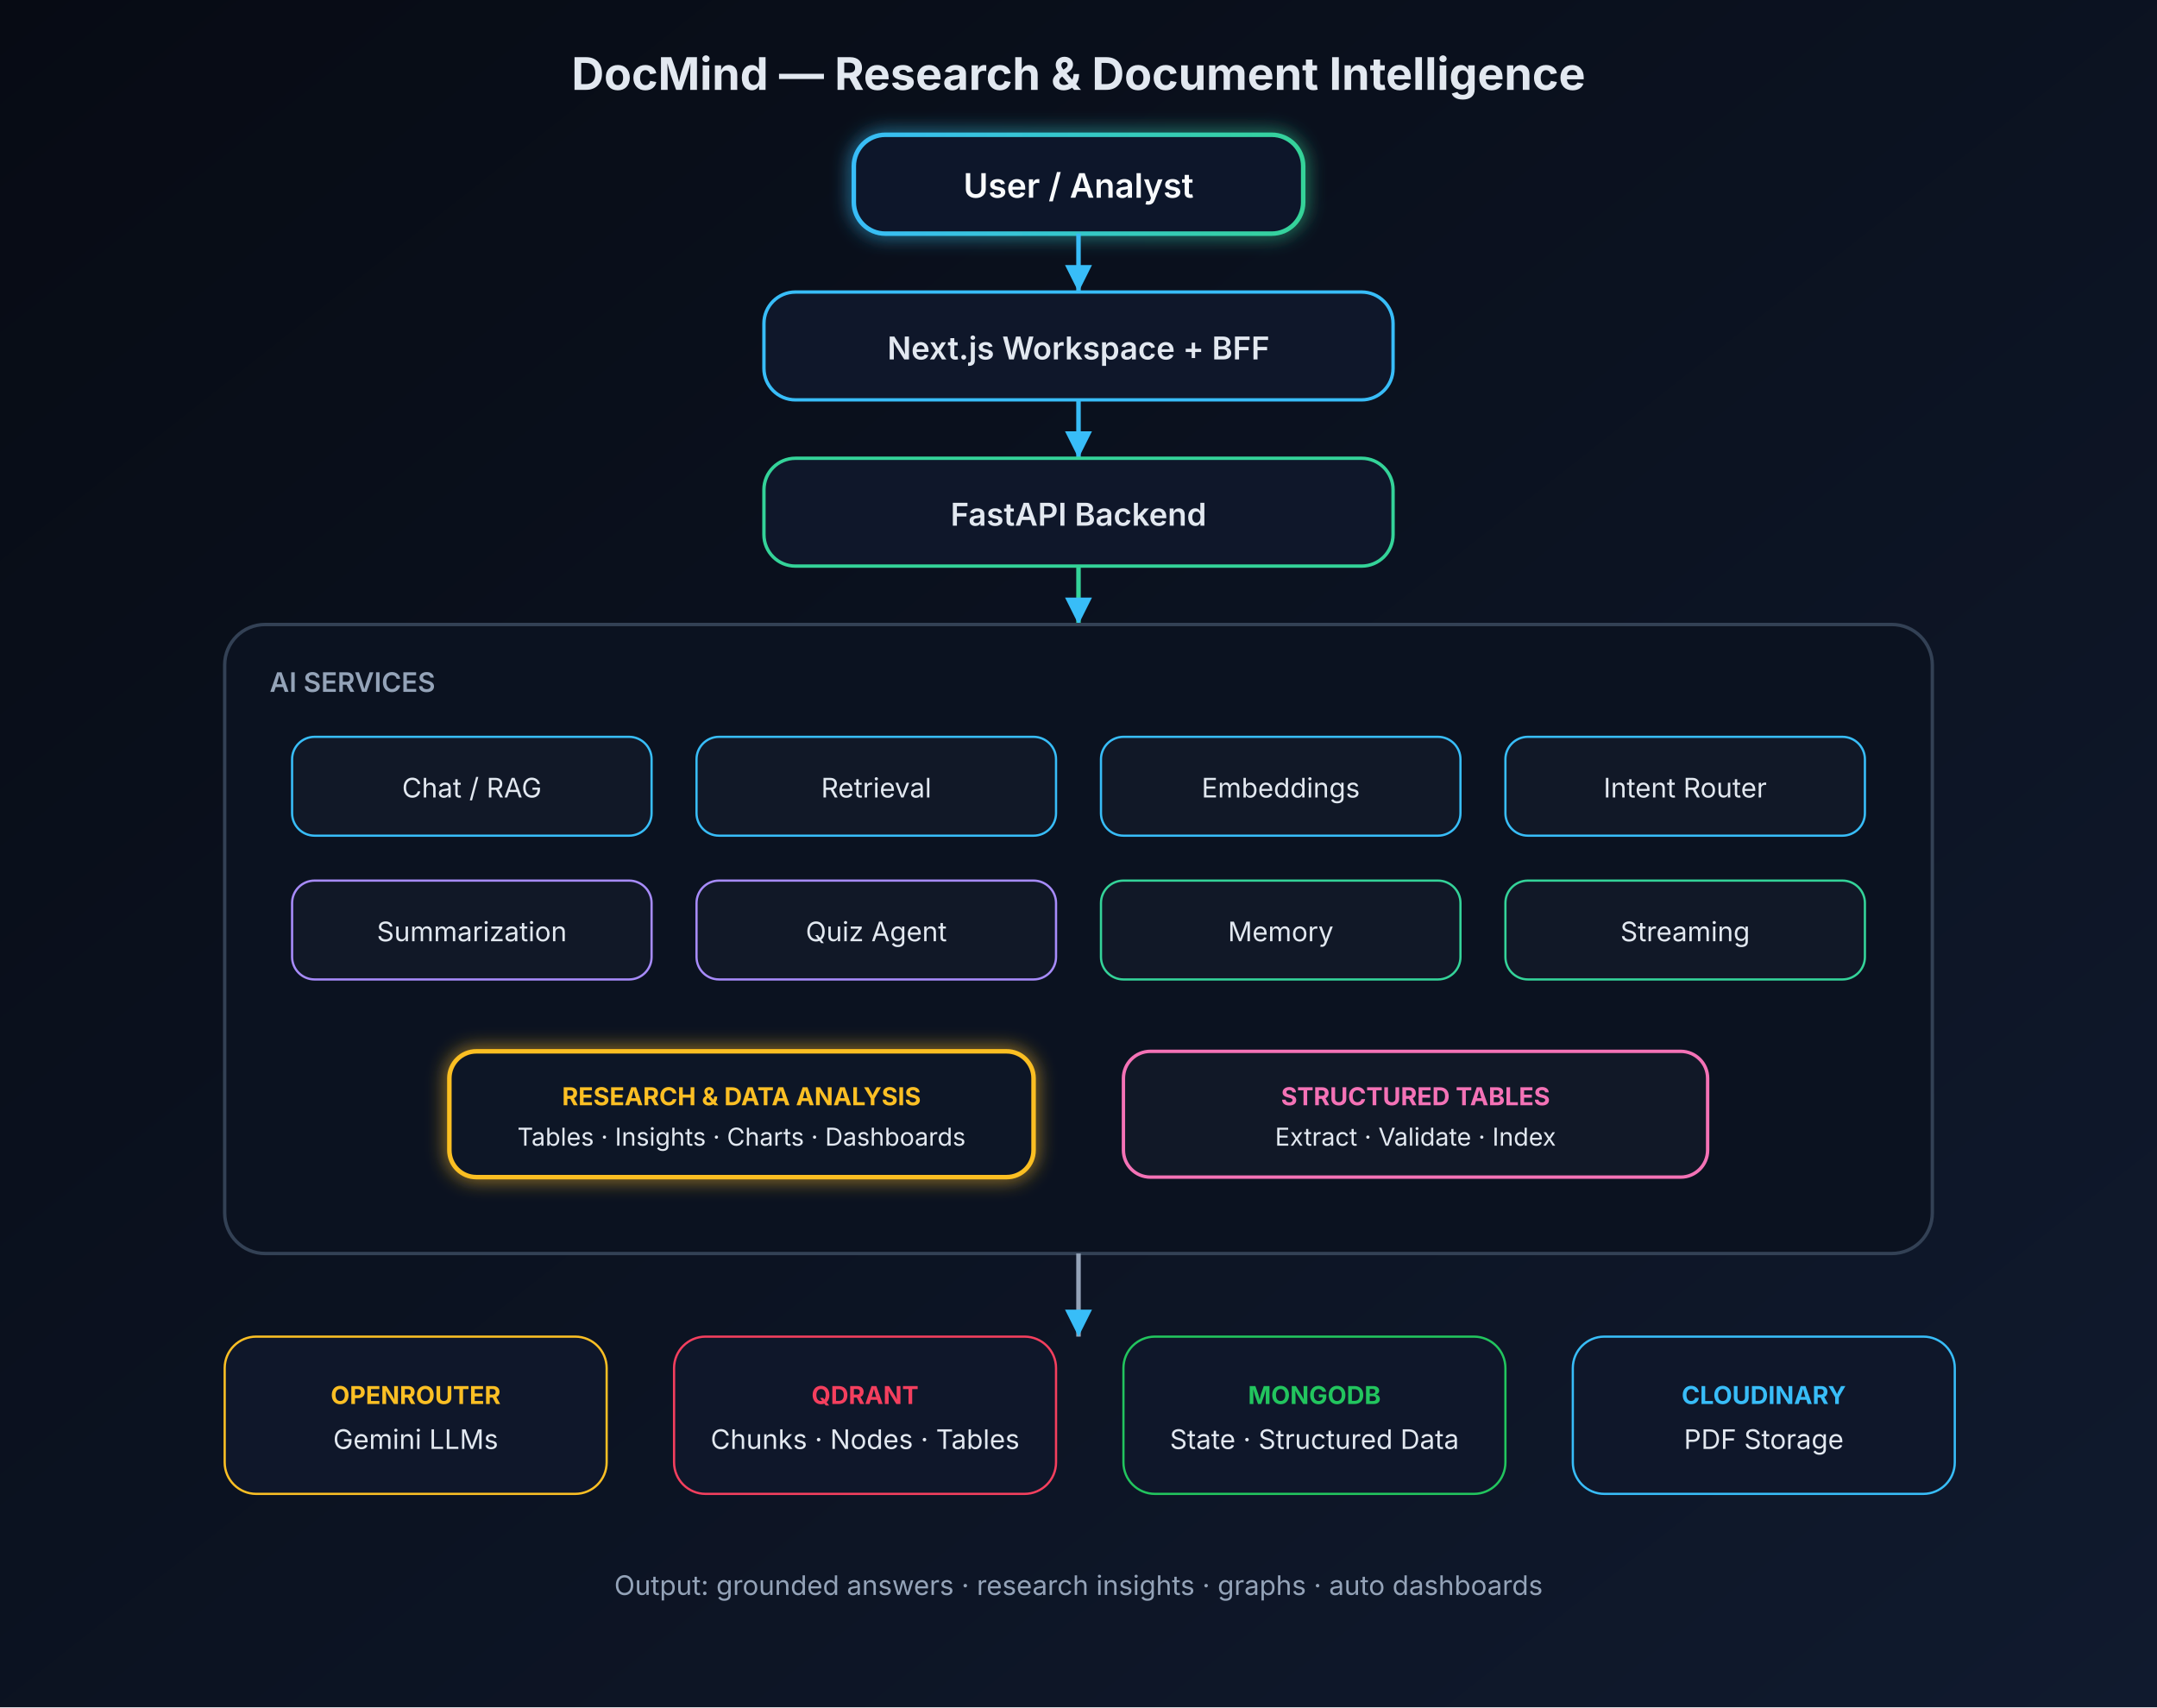
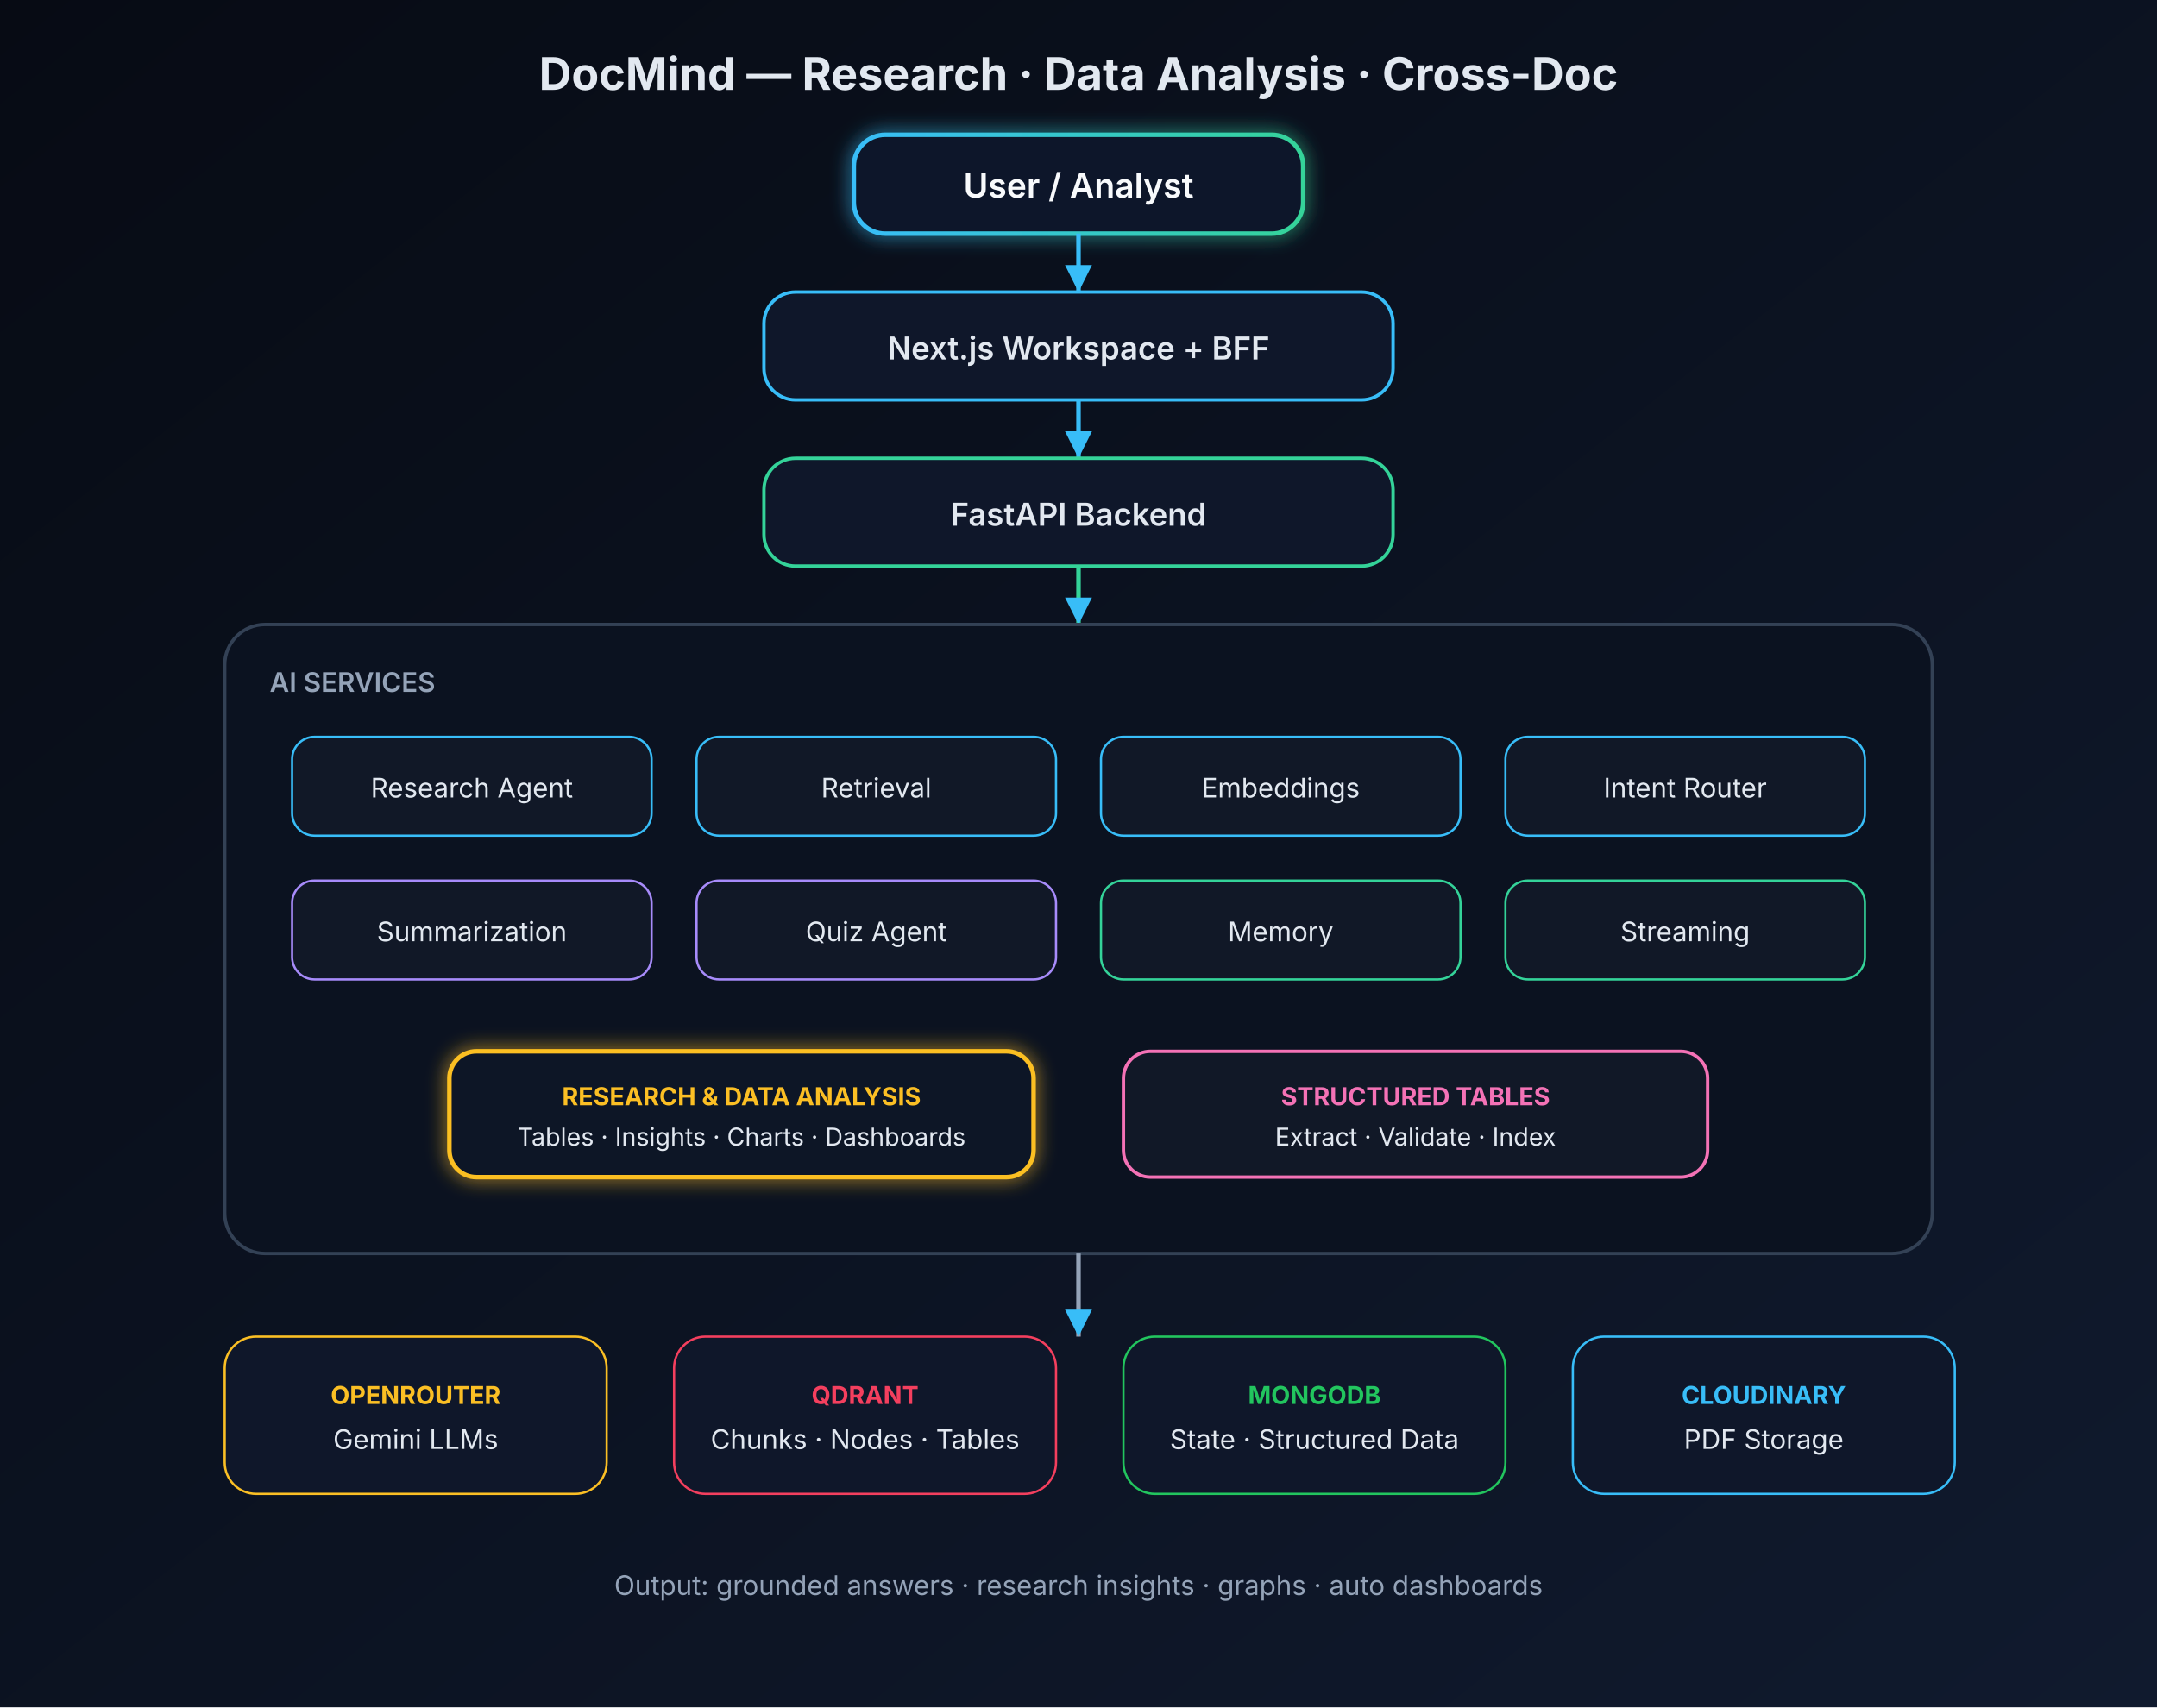
<svg xmlns="http://www.w3.org/2000/svg" viewBox="0 0 960 760" role="img" aria-labelledby="title desc">
  <defs>
    <linearGradient id="bg" x1="0" y1="0" x2="1" y2="1">
      <stop offset="0%" stop-color="#070b14" />
      <stop offset="100%" stop-color="#101a2e" />
    </linearGradient>
    <linearGradient id="accent" x1="0" y1="0" x2="1" y2="0">
      <stop offset="0%" stop-color="#38bdf8" />
      <stop offset="100%" stop-color="#34d399" />
    </linearGradient>
    <filter id="glow" x="-50%" y="-50%" width="200%" height="200%">
      <feGaussianBlur stdDeviation="4" result="b" />
      <feMerge>
        <feMergeNode in="b" />
        <feMergeNode in="SourceGraphic" />
      </feMerge>
    </filter>
    <marker id="arrow" markerWidth="8" markerHeight="8" refX="6" refY="3" orient="auto">
      <path d="M0,0 L6,3 L0,6 Z" fill="#38bdf8" />
    </marker>
  </defs>
  <rect width="960" height="760" fill="url(#bg)" />
-   <text x="480" y="40" text-anchor="middle" fill="#e2e8f0" font-family="Inter,Segoe UI,sans-serif" font-size="20" font-weight="700">DocMind — Research &amp; Document Intelligence</text>
+   <text x="480" y="40" text-anchor="middle" fill="#e2e8f0" font-family="Inter,Segoe UI,sans-serif" font-size="20" font-weight="700">DocMind — Research · Data Analysis · Cross-Doc</text>
  <rect x="380" y="60" width="200" height="44" rx="14" fill="#0f172a" stroke="url(#accent)" stroke-width="2" filter="url(#glow)" />
  <text x="480" y="88" text-anchor="middle" fill="#f8fafc" font-family="Inter,Segoe UI,sans-serif" font-size="15" font-weight="600">User / Analyst</text>
  <line x1="480" y1="104" x2="480" y2="130" stroke="#38bdf8" stroke-width="2" marker-end="url(#arrow)" />
  <rect x="340" y="130" width="280" height="48" rx="14" fill="#0f172a" stroke="#38bdf8" stroke-width="1.5" />
  <text x="480" y="160" text-anchor="middle" fill="#e2e8f0" font-family="Inter,Segoe UI,sans-serif" font-size="14" font-weight="600">Next.js Workspace + BFF</text>
  <line x1="480" y1="178" x2="480" y2="204" stroke="#38bdf8" stroke-width="2" marker-end="url(#arrow)" />
  <rect x="340" y="204" width="280" height="48" rx="14" fill="#0f172a" stroke="#34d399" stroke-width="1.5" />
  <text x="480" y="234" text-anchor="middle" fill="#e2e8f0" font-family="Inter,Segoe UI,sans-serif" font-size="14" font-weight="600">FastAPI Backend</text>
  <line x1="480" y1="252" x2="480" y2="278" stroke="#34d399" stroke-width="2" marker-end="url(#arrow)" />
  <rect x="100" y="278" width="760" height="280" rx="18" fill="#0b1220" stroke="#334155" stroke-width="1.5" />
  <text x="120" y="308" fill="#94a3b8" font-family="Inter,Segoe UI,sans-serif" font-size="12" font-weight="600">AI SERVICES</text>
  <rect x="130" y="328" width="160" height="44" rx="10" fill="#111827" stroke="#38bdf8" />
-   <text x="210" y="355" text-anchor="middle" fill="#e2e8f0" font-size="12" font-family="Inter,Segoe UI,sans-serif">Chat / RAG</text>
+   <text x="210" y="355" text-anchor="middle" fill="#e2e8f0" font-size="12" font-family="Inter,Segoe UI,sans-serif">Research Agent</text>
  <rect x="310" y="328" width="160" height="44" rx="10" fill="#111827" stroke="#38bdf8" />
  <text x="390" y="355" text-anchor="middle" fill="#e2e8f0" font-size="12" font-family="Inter,Segoe UI,sans-serif">Retrieval</text>
  <rect x="490" y="328" width="160" height="44" rx="10" fill="#111827" stroke="#38bdf8" />
  <text x="570" y="355" text-anchor="middle" fill="#e2e8f0" font-size="12" font-family="Inter,Segoe UI,sans-serif">Embeddings</text>
  <rect x="670" y="328" width="160" height="44" rx="10" fill="#111827" stroke="#38bdf8" />
  <text x="750" y="355" text-anchor="middle" fill="#e2e8f0" font-size="12" font-family="Inter,Segoe UI,sans-serif">Intent Router</text>
  <rect x="130" y="392" width="160" height="44" rx="10" fill="#111827" stroke="#a78bfa" />
  <text x="210" y="419" text-anchor="middle" fill="#e2e8f0" font-size="12" font-family="Inter,Segoe UI,sans-serif">Summarization</text>
  <rect x="310" y="392" width="160" height="44" rx="10" fill="#111827" stroke="#a78bfa" />
  <text x="390" y="419" text-anchor="middle" fill="#e2e8f0" font-size="12" font-family="Inter,Segoe UI,sans-serif">Quiz Agent</text>
  <rect x="490" y="392" width="160" height="44" rx="10" fill="#111827" stroke="#34d399" />
  <text x="570" y="419" text-anchor="middle" fill="#e2e8f0" font-size="12" font-family="Inter,Segoe UI,sans-serif">Memory</text>
  <rect x="670" y="392" width="160" height="44" rx="10" fill="#111827" stroke="#34d399" />
  <text x="750" y="419" text-anchor="middle" fill="#e2e8f0" font-size="12" font-family="Inter,Segoe UI,sans-serif">Streaming</text>
  <rect x="200" y="468" width="260" height="56" rx="12" fill="#111827" stroke="#fbbf24" stroke-width="2" filter="url(#glow)" />
  <text x="330" y="492" text-anchor="middle" fill="#fbbf24" font-size="11" font-family="Inter,Segoe UI,sans-serif" font-weight="700">RESEARCH &amp; DATA ANALYSIS</text>
  <text x="330" y="510" text-anchor="middle" fill="#e2e8f0" font-size="11" font-family="Inter,Segoe UI,sans-serif">Tables · Insights · Charts · Dashboards</text>
  <rect x="500" y="468" width="260" height="56" rx="12" fill="#111827" stroke="#f472b6" stroke-width="1.5" />
  <text x="630" y="492" text-anchor="middle" fill="#f472b6" font-size="11" font-family="Inter,Segoe UI,sans-serif" font-weight="700">STRUCTURED TABLES</text>
  <text x="630" y="510" text-anchor="middle" fill="#e2e8f0" font-size="11" font-family="Inter,Segoe UI,sans-serif">Extract · Validate · Index</text>
  <line x1="480" y1="558" x2="480" y2="595" stroke="#94a3b8" stroke-width="2" marker-end="url(#arrow)" />
  <rect x="100" y="595" width="170" height="70" rx="14" fill="#0f172a" stroke="#fbbf24" />
  <text x="185" y="625" text-anchor="middle" fill="#fbbf24" font-size="11" font-family="Inter,Segoe UI,sans-serif" font-weight="700">OPENROUTER</text>
  <text x="185" y="645" text-anchor="middle" fill="#e2e8f0" font-size="12" font-family="Inter,Segoe UI,sans-serif">Gemini LLMs</text>
  <rect x="300" y="595" width="170" height="70" rx="14" fill="#0f172a" stroke="#f43f5e" />
  <text x="385" y="625" text-anchor="middle" fill="#f43f5e" font-size="11" font-family="Inter,Segoe UI,sans-serif" font-weight="700">QDRANT</text>
  <text x="385" y="645" text-anchor="middle" fill="#e2e8f0" font-size="12" font-family="Inter,Segoe UI,sans-serif">Chunks · Nodes · Tables</text>
  <rect x="500" y="595" width="170" height="70" rx="14" fill="#0f172a" stroke="#22c55e" />
  <text x="585" y="625" text-anchor="middle" fill="#22c55e" font-size="11" font-family="Inter,Segoe UI,sans-serif" font-weight="700">MONGODB</text>
  <text x="585" y="645" text-anchor="middle" fill="#e2e8f0" font-size="12" font-family="Inter,Segoe UI,sans-serif">State · Structured Data</text>
  <rect x="700" y="595" width="170" height="70" rx="14" fill="#0f172a" stroke="#38bdf8" />
  <text x="785" y="625" text-anchor="middle" fill="#38bdf8" font-size="11" font-family="Inter,Segoe UI,sans-serif" font-weight="700">CLOUDINARY</text>
  <text x="785" y="645" text-anchor="middle" fill="#e2e8f0" font-size="12" font-family="Inter,Segoe UI,sans-serif">PDF Storage</text>
  <text x="480" y="710" text-anchor="middle" fill="#94a3b8" font-size="12" font-family="Inter,Segoe UI,sans-serif">Output: grounded answers · research insights · graphs · auto dashboards</text>
</svg>
